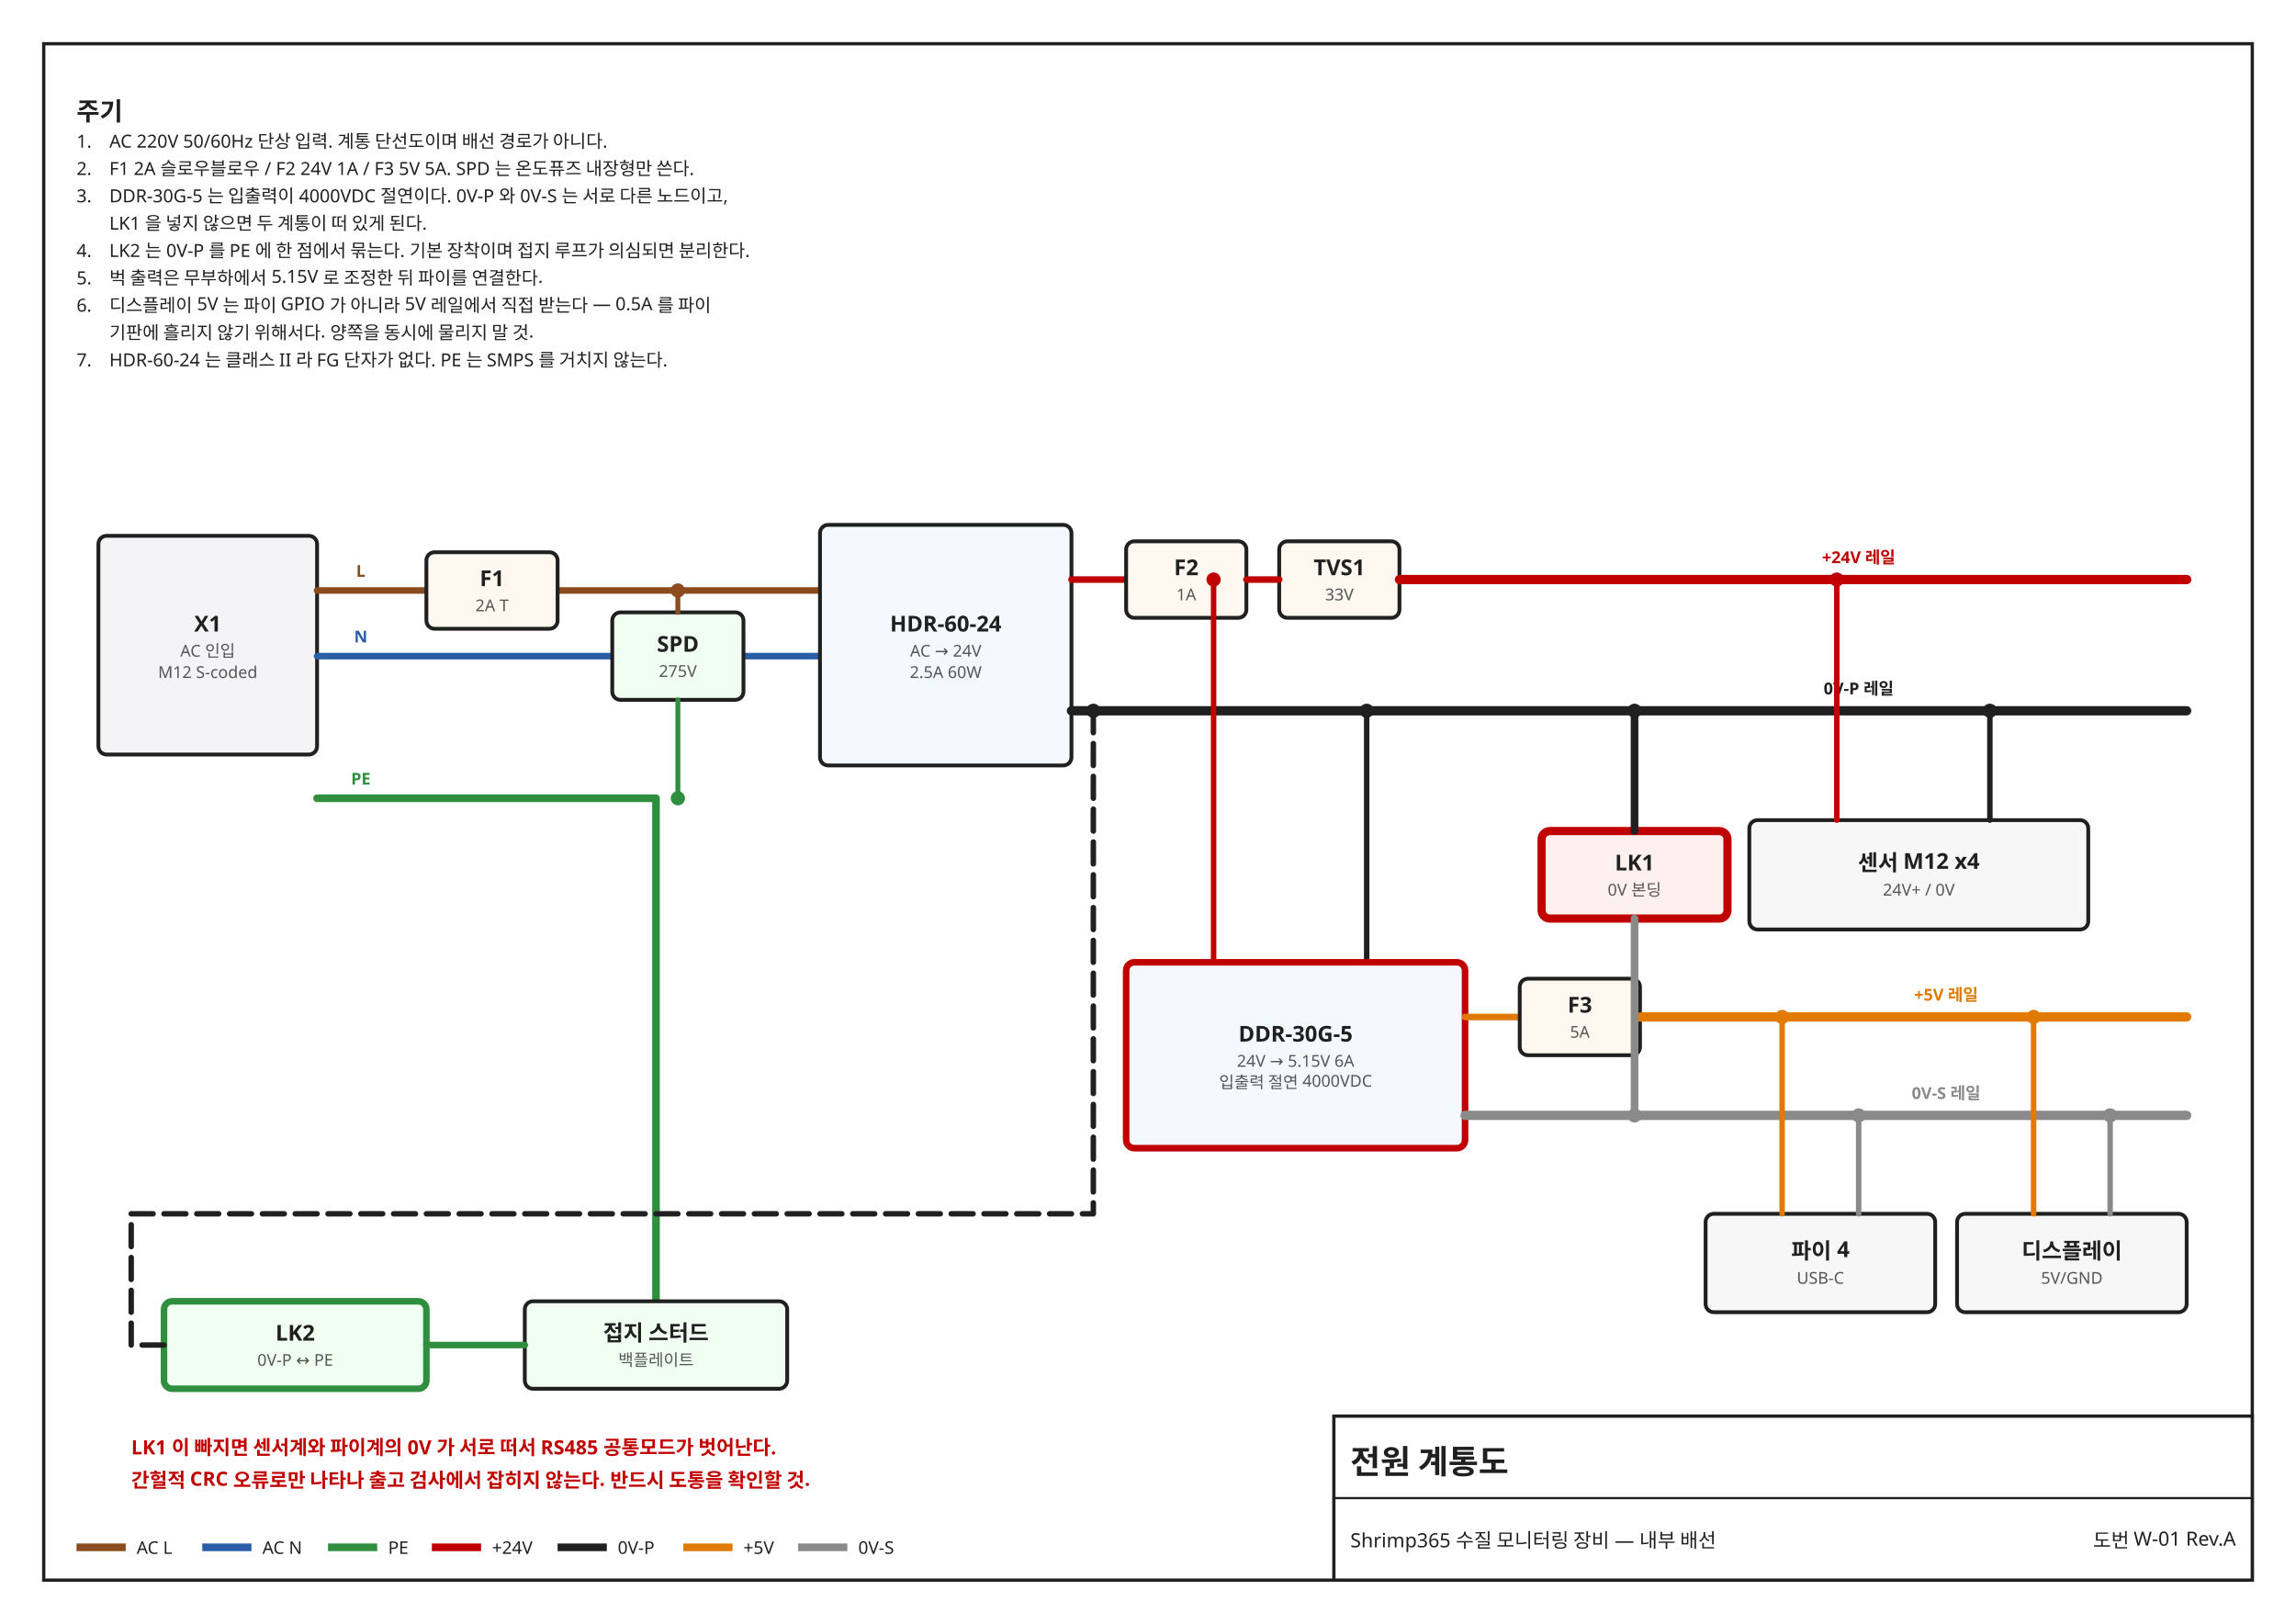
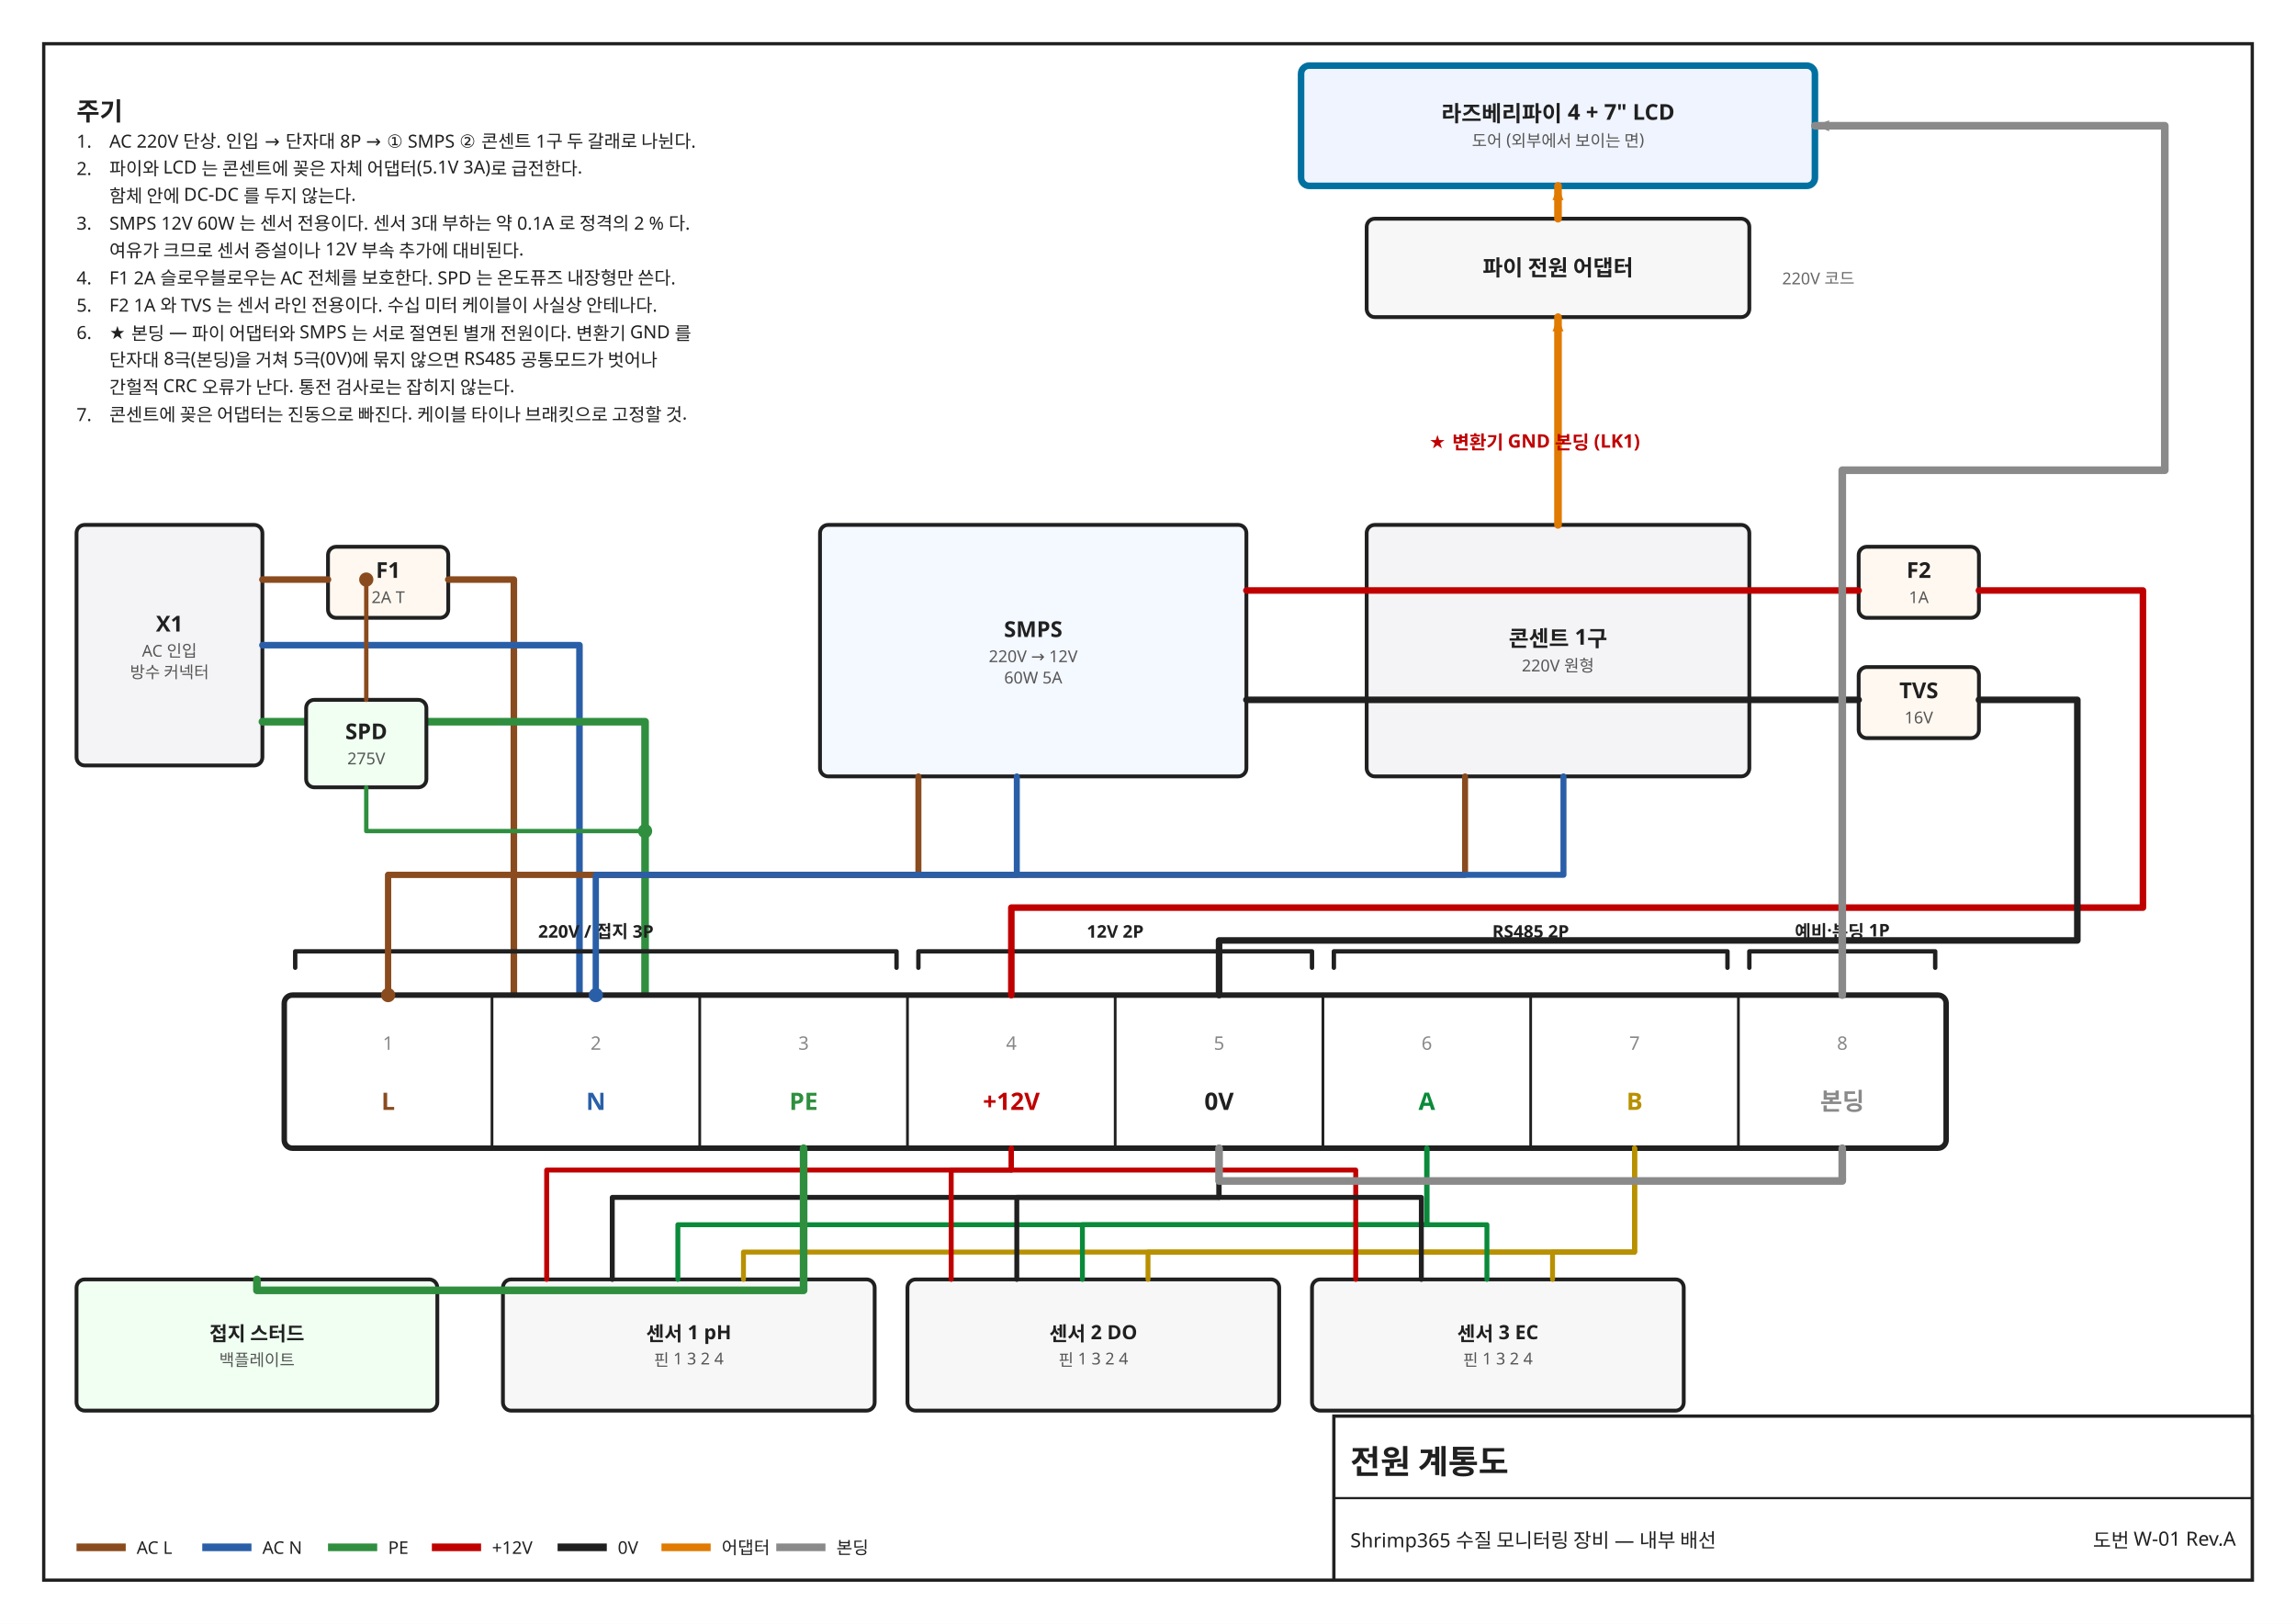
<svg xmlns="http://www.w3.org/2000/svg" width="420mm" height="297mm" viewBox="0 0 420 297">
  <rect x="0" y="0" width="420" height="297" fill="#ffffff" />
  <rect x="8" y="8" width="404" height="281" fill="none" stroke="#202020" stroke-width="0.6" />
-   <rect x="18.00" y="98.00" width="40.00" height="40.00" fill="#f4f4f6" stroke="#202020" stroke-width="0.70" rx="1.5" />
-   <text x="38.00" y="115.50" font-family="sans-serif" font-size="4.00" text-anchor="middle" fill="#202020" font-weight="bold">X1</text>
-   <text x="38.00" y="120.10" font-family="sans-serif" font-size="3.00" text-anchor="middle" fill="#555" font-weight="normal">AC 인입</text>
-   <text x="38.00" y="124.00" font-family="sans-serif" font-size="3.00" text-anchor="middle" fill="#555" font-weight="normal">M12 S-coded</text>
-   <path d="M 58.00 108.00 L 150.00 108.00" fill="none" stroke="#8a4b1e" stroke-width="1.20" stroke-linejoin="round" stroke-linecap="round" />
-   <path d="M 58.00 120.00 L 150.00 120.00" fill="none" stroke="#2a5fa8" stroke-width="1.20" stroke-linejoin="round" stroke-linecap="round" />
-   <path d="M 58.00 146.00 L 120.00 146.00 L 120.00 238.00" fill="none" stroke="#2f8f3f" stroke-width="1.40" stroke-linejoin="round" stroke-linecap="round" />
-   <rect x="63.95" y="101.90" width="4.10" height="4.6" fill="#ffffff" opacity="0.92" />
-   <text x="66.00" y="105.50" font-family="sans-serif" font-size="3.00" text-anchor="middle" fill="#8a4b1e" font-weight="bold">L</text>
-   <rect x="63.95" y="113.90" width="4.10" height="4.6" fill="#ffffff" opacity="0.92" />
-   <text x="66.00" y="117.50" font-family="sans-serif" font-size="3.00" text-anchor="middle" fill="#2a5fa8" font-weight="bold">N</text>
-   <rect x="62.90" y="139.90" width="6.20" height="4.6" fill="#ffffff" opacity="0.92" />
-   <text x="66.00" y="143.50" font-family="sans-serif" font-size="3.00" text-anchor="middle" fill="#2f8f3f" font-weight="bold">PE</text>
-   <rect x="78.00" y="101.00" width="24.00" height="14.00" fill="#fff8f0" stroke="#202020" stroke-width="0.70" rx="1.5" />
-   <text x="90.00" y="107.20" font-family="sans-serif" font-size="4.00" text-anchor="middle" fill="#202020" font-weight="bold">F1</text>
-   <text x="90.00" y="111.80" font-family="sans-serif" font-size="3.00" text-anchor="middle" fill="#555" font-weight="normal">2A T</text>
-   <rect x="112.00" y="112.00" width="24.00" height="16.00" fill="#f0fff2" stroke="#202020" stroke-width="0.70" rx="1.5" />
-   <text x="124.00" y="119.20" font-family="sans-serif" font-size="4.00" text-anchor="middle" fill="#202020" font-weight="bold">SPD</text>
-   <text x="124.00" y="123.80" font-family="sans-serif" font-size="3.00" text-anchor="middle" fill="#555" font-weight="normal">275V</text>
-   <path d="M 124.00 108.00 L 124.00 112.00" fill="none" stroke="#8a4b1e" stroke-width="0.90" stroke-linejoin="round" stroke-linecap="round" />
-   <circle cx="124.00" cy="108.00" r="1.30" fill="#8a4b1e" />
-   <path d="M 124.00 128.00 L 124.00 146.00" fill="none" stroke="#2f8f3f" stroke-width="0.90" stroke-linejoin="round" stroke-linecap="round" />
-   <circle cx="124.00" cy="146.00" r="1.30" fill="#2f8f3f" />
-   <rect x="150.00" y="96.00" width="46.00" height="44.00" fill="#f4f8ff" stroke="#202020" stroke-width="0.70" rx="1.5" />
-   <text x="173.00" y="115.50" font-family="sans-serif" font-size="4.00" text-anchor="middle" fill="#202020" font-weight="bold">HDR-60-24</text>
-   <text x="173.00" y="120.10" font-family="sans-serif" font-size="3.00" text-anchor="middle" fill="#555" font-weight="normal">AC → 24V</text>
-   <text x="173.00" y="124.00" font-family="sans-serif" font-size="3.00" text-anchor="middle" fill="#555" font-weight="normal">2.5A  60W</text>
-   <path d="M 196.00 106.00 L 206.00 106.00" fill="none" stroke="#c00000" stroke-width="1.20" stroke-linejoin="round" stroke-linecap="round" />
-   <rect x="206.00" y="99.00" width="22.00" height="14.00" fill="#fff8f0" stroke="#202020" stroke-width="0.70" rx="1.5" />
-   <text x="217.00" y="105.20" font-family="sans-serif" font-size="4.00" text-anchor="middle" fill="#202020" font-weight="bold">F2</text>
-   <text x="217.00" y="109.80" font-family="sans-serif" font-size="3.00" text-anchor="middle" fill="#555" font-weight="normal">1A</text>
-   <rect x="234.00" y="99.00" width="22.00" height="14.00" fill="#fff8f0" stroke="#202020" stroke-width="0.70" rx="1.5" />
-   <text x="245.00" y="105.20" font-family="sans-serif" font-size="4.00" text-anchor="middle" fill="#202020" font-weight="bold">TVS1</text>
-   <text x="245.00" y="109.80" font-family="sans-serif" font-size="3.00" text-anchor="middle" fill="#555" font-weight="normal">33V</text>
-   <path d="M 228.00 106.00 L 234.00 106.00" fill="none" stroke="#c00000" stroke-width="1.20" stroke-linejoin="round" stroke-linecap="round" />
-   <path d="M 256.00 106.00 L 400.00 106.00" fill="none" stroke="#c00000" stroke-width="1.70" stroke-linejoin="round" stroke-linecap="round" />
-   <path d="M 196.00 130.00 L 400.00 130.00" fill="none" stroke="#202020" stroke-width="1.70" stroke-linejoin="round" stroke-linecap="round" />
-   <rect x="331.65" y="99.40" width="16.70" height="4.6" fill="#ffffff" opacity="0.92" />
-   <text x="340.00" y="103.00" font-family="sans-serif" font-size="3.00" text-anchor="middle" fill="#c00000" font-weight="bold">+24V 레일</text>
-   <rect x="331.65" y="123.40" width="16.70" height="4.6" fill="#ffffff" opacity="0.92" />
-   <text x="340.00" y="127.00" font-family="sans-serif" font-size="3.00" text-anchor="middle" fill="#202020" font-weight="bold">0V-P 레일</text>
-   <rect x="320.00" y="150.00" width="62.00" height="20.00" fill="#f7f7f7" stroke="#202020" stroke-width="0.70" rx="1.5" />
-   <text x="351.00" y="159.20" font-family="sans-serif" font-size="4.00" text-anchor="middle" fill="#202020" font-weight="bold">센서 M12 x4</text>
-   <text x="351.00" y="163.80" font-family="sans-serif" font-size="3.00" text-anchor="middle" fill="#555" font-weight="normal">24V+ / 0V</text>
-   <path d="M 336.00 106.00 L 336.00 150.00" fill="none" stroke="#c00000" stroke-width="1.00" stroke-linejoin="round" stroke-linecap="round" />
-   <circle cx="336.00" cy="106.00" r="1.30" fill="#c00000" />
-   <path d="M 364.00 130.00 L 364.00 150.00" fill="none" stroke="#202020" stroke-width="1.00" stroke-linejoin="round" stroke-linecap="round" />
-   <circle cx="364.00" cy="130.00" r="1.30" fill="#202020" />
-   <path d="M 222.00 106.00 L 222.00 176.00" fill="none" stroke="#c00000" stroke-width="1.00" stroke-linejoin="round" stroke-linecap="round" />
-   <circle cx="222.00" cy="106.00" r="1.30" fill="#c00000" />
-   <path d="M 250.00 130.00 L 250.00 176.00" fill="none" stroke="#202020" stroke-width="1.00" stroke-linejoin="round" stroke-linecap="round" />
-   <circle cx="250.00" cy="130.00" r="1.30" fill="#202020" />
-   <rect x="206.00" y="176.00" width="62.00" height="34.00" fill="#f4f8ff" stroke="#c00000" stroke-width="1.20" rx="1.5" />
-   <text x="237.00" y="190.50" font-family="sans-serif" font-size="4.00" text-anchor="middle" fill="#202020" font-weight="bold">DDR-30G-5</text>
-   <text x="237.00" y="195.10" font-family="sans-serif" font-size="3.00" text-anchor="middle" fill="#555" font-weight="normal">24V → 5.15V  6A</text>
-   <text x="237.00" y="199.00" font-family="sans-serif" font-size="3.00" text-anchor="middle" fill="#555" font-weight="normal">입출력 절연 4000VDC</text>
-   <path d="M 268.00 186.00 L 278.00 186.00" fill="none" stroke="#e07a00" stroke-width="1.20" stroke-linejoin="round" stroke-linecap="round" />
-   <rect x="278.00" y="179.00" width="22.00" height="14.00" fill="#fff8f0" stroke="#202020" stroke-width="0.70" rx="1.5" />
-   <text x="289.00" y="185.20" font-family="sans-serif" font-size="4.00" text-anchor="middle" fill="#202020" font-weight="bold">F3</text>
-   <text x="289.00" y="189.80" font-family="sans-serif" font-size="3.00" text-anchor="middle" fill="#555" font-weight="normal">5A</text>
-   <path d="M 300.00 186.00 L 400.00 186.00" fill="none" stroke="#e07a00" stroke-width="1.70" stroke-linejoin="round" stroke-linecap="round" />
-   <path d="M 268.00 204.00 L 400.00 204.00" fill="none" stroke="#8a8a8a" stroke-width="1.70" stroke-linejoin="round" stroke-linecap="round" />
-   <rect x="348.70" y="179.40" width="14.60" height="4.6" fill="#ffffff" opacity="0.92" />
-   <text x="356.00" y="183.00" font-family="sans-serif" font-size="3.00" text-anchor="middle" fill="#e07a00" font-weight="bold">+5V 레일</text>
-   <rect x="347.65" y="197.40" width="16.70" height="4.6" fill="#ffffff" opacity="0.92" />
-   <text x="356.00" y="201.00" font-family="sans-serif" font-size="3.00" text-anchor="middle" fill="#8a8a8a" font-weight="bold">0V-S 레일</text>
-   <rect x="312.00" y="222.00" width="42.00" height="18.00" fill="#f7f7f7" stroke="#202020" stroke-width="0.70" rx="1.5" />
-   <text x="333.00" y="230.20" font-family="sans-serif" font-size="4.00" text-anchor="middle" fill="#202020" font-weight="bold">파이 4</text>
-   <text x="333.00" y="234.80" font-family="sans-serif" font-size="3.00" text-anchor="middle" fill="#555" font-weight="normal">USB-C</text>
-   <rect x="358.00" y="222.00" width="42.00" height="18.00" fill="#f7f7f7" stroke="#202020" stroke-width="0.70" rx="1.5" />
-   <text x="379.00" y="230.20" font-family="sans-serif" font-size="4.00" text-anchor="middle" fill="#202020" font-weight="bold">디스플레이</text>
-   <text x="379.00" y="234.80" font-family="sans-serif" font-size="3.00" text-anchor="middle" fill="#555" font-weight="normal">5V/GND</text>
-   <path d="M 326.00 186.00 L 326.00 222.00" fill="none" stroke="#e07a00" stroke-width="1.00" stroke-linejoin="round" stroke-linecap="round" />
-   <circle cx="326.00" cy="186.00" r="1.30" fill="#e07a00" />
-   <path d="M 372.00 186.00 L 372.00 222.00" fill="none" stroke="#e07a00" stroke-width="1.00" stroke-linejoin="round" stroke-linecap="round" />
-   <circle cx="372.00" cy="186.00" r="1.30" fill="#e07a00" />
-   <path d="M 340.00 204.00 L 340.00 222.00" fill="none" stroke="#8a8a8a" stroke-width="1.00" stroke-linejoin="round" stroke-linecap="round" />
-   <circle cx="340.00" cy="204.00" r="1.30" fill="#8a8a8a" />
-   <path d="M 386.00 204.00 L 386.00 222.00" fill="none" stroke="#8a8a8a" stroke-width="1.00" stroke-linejoin="round" stroke-linecap="round" />
-   <circle cx="386.00" cy="204.00" r="1.30" fill="#8a8a8a" />
-   <rect x="282.00" y="152.00" width="34.00" height="16.00" fill="#fff0f0" stroke="#c00000" stroke-width="1.50" rx="1.5" />
-   <text x="299.00" y="159.20" font-family="sans-serif" font-size="4.00" text-anchor="middle" fill="#202020" font-weight="bold">LK1</text>
-   <text x="299.00" y="163.80" font-family="sans-serif" font-size="3.00" text-anchor="middle" fill="#555" font-weight="normal">0V 본딩</text>
-   <path d="M 299.00 130.00 L 299.00 152.00" fill="none" stroke="#202020" stroke-width="1.40" stroke-linejoin="round" stroke-linecap="round" />
-   <circle cx="299.00" cy="130.00" r="1.30" fill="#202020" />
-   <path d="M 299.00 168.00 L 299.00 204.00" fill="none" stroke="#8a8a8a" stroke-width="1.40" stroke-linejoin="round" stroke-linecap="round" />
-   <circle cx="299.00" cy="204.00" r="1.30" fill="#8a8a8a" />
-   <rect x="96.00" y="238.00" width="48.00" height="16.00" fill="#f0fff2" stroke="#202020" stroke-width="0.70" rx="1.5" />
-   <text x="120.00" y="245.20" font-family="sans-serif" font-size="4.00" text-anchor="middle" fill="#202020" font-weight="bold">접지 스터드</text>
-   <text x="120.00" y="249.80" font-family="sans-serif" font-size="3.00" text-anchor="middle" fill="#555" font-weight="normal">백플레이트</text>
-   <rect x="30.00" y="238.00" width="48.00" height="16.00" fill="#f0fff2" stroke="#2f8f3f" stroke-width="1.20" rx="1.5" />
-   <text x="54.00" y="245.20" font-family="sans-serif" font-size="4.00" text-anchor="middle" fill="#202020" font-weight="bold">LK2</text>
-   <text x="54.00" y="249.80" font-family="sans-serif" font-size="3.00" text-anchor="middle" fill="#555" font-weight="normal">0V-P ↔ PE</text>
-   <path d="M 78.00 246.00 L 96.00 246.00" fill="none" stroke="#2f8f3f" stroke-width="1.20" stroke-linejoin="round" stroke-linecap="round" />
-   <path d="M 200.00 130.00 L 200.00 222.00 L 24.00 222.00 L 24.00 246.00 L 30.00 246.00" fill="none" stroke="#202020" stroke-width="1.00" stroke-linejoin="round" stroke-linecap="round" stroke-dasharray="4,2" />
-   <circle cx="200.00" cy="130.00" r="1.30" fill="#202020" />
-   <text x="24.00" y="266.00" font-family="sans-serif" font-size="3.60" text-anchor="start" fill="#c00000" font-weight="bold">LK1 이 빠지면 센서계와 파이계의 0V 가 서로 떠서 RS485 공통모드가 벗어난다.</text>
-   <text x="24.00" y="272.00" font-family="sans-serif" font-size="3.60" text-anchor="start" fill="#c00000" font-weight="bold">간헐적 CRC 오류로만 나타나 출고 검사에서 잡히지 않는다. 반드시 도통을 확인할 것.</text>
+   <rect x="14.00" y="96.00" width="34.00" height="44.00" fill="#f4f4f6" stroke="#202020" stroke-width="0.70" rx="1.5" />
+   <text x="31.00" y="115.50" font-family="sans-serif" font-size="4.00" text-anchor="middle" fill="#202020" font-weight="bold">X1</text>
+   <text x="31.00" y="120.10" font-family="sans-serif" font-size="3.00" text-anchor="middle" fill="#555" font-weight="normal">AC 인입</text>
+   <text x="31.00" y="124.00" font-family="sans-serif" font-size="3.00" text-anchor="middle" fill="#555" font-weight="normal">방수 커넥터</text>
+   <rect x="60.00" y="100.00" width="22.00" height="13.00" fill="#fff8f0" stroke="#202020" stroke-width="0.70" rx="1.5" />
+   <text x="71.00" y="105.70" font-family="sans-serif" font-size="4.00" text-anchor="middle" fill="#202020" font-weight="bold">F1</text>
+   <text x="71.00" y="110.30" font-family="sans-serif" font-size="3.00" text-anchor="middle" fill="#555" font-weight="normal">2A T</text>
+   <path d="M 48.00 106.00 L 60.00 106.00" fill="none" stroke="#8a4b1e" stroke-width="1.20" stroke-linejoin="round" stroke-linecap="round" />
+   <path d="M 82.00 106.00 L 94.00 106.00 L 94.00 182.00" fill="none" stroke="#8a4b1e" stroke-width="1.20" stroke-linejoin="round" stroke-linecap="round" />
+   <path d="M 48.00 118.00 L 106.00 118.00 L 106.00 182.00" fill="none" stroke="#2a5fa8" stroke-width="1.20" stroke-linejoin="round" stroke-linecap="round" />
+   <path d="M 48.00 132.00 L 118.00 132.00 L 118.00 182.00" fill="none" stroke="#2f8f3f" stroke-width="1.40" stroke-linejoin="round" stroke-linecap="round" />
+   <rect x="56.00" y="128.00" width="22.00" height="16.00" fill="#f0fff2" stroke="#202020" stroke-width="0.70" rx="1.5" />
+   <text x="67.00" y="135.20" font-family="sans-serif" font-size="4.00" text-anchor="middle" fill="#202020" font-weight="bold">SPD</text>
+   <text x="67.00" y="139.80" font-family="sans-serif" font-size="3.00" text-anchor="middle" fill="#555" font-weight="normal">275V</text>
+   <path d="M 67.00 128.00 L 67.00 106.00" fill="none" stroke="#8a4b1e" stroke-width="0.80" stroke-linejoin="round" stroke-linecap="round" />
+   <circle cx="67.00" cy="106.00" r="1.30" fill="#8a4b1e" />
+   <path d="M 67.00 144.00 L 67.00 152.00 L 118.00 152.00" fill="none" stroke="#2f8f3f" stroke-width="0.80" stroke-linejoin="round" stroke-linecap="round" />
+   <circle cx="118.00" cy="152.00" r="1.30" fill="#2f8f3f" />
+   <rect x="52.00" y="182.00" width="304.00" height="28.00" fill="#ffffff" stroke="#202020" stroke-width="1.00" rx="1.5" />
+   <text x="204.00" y="197.40" font-family="sans-serif" font-size="4.00" text-anchor="middle" fill="#202020" font-weight="bold" />
+   <text x="71.00" y="192.00" font-family="sans-serif" font-size="3.40" text-anchor="middle" fill="#888" font-weight="normal">1</text>
+   <text x="71.00" y="203.00" font-family="sans-serif" font-size="4.40" text-anchor="middle" fill="#8a4b1e" font-weight="bold">L</text>
+   <path d="M 90.00 182.00 L 90.00 210.00" fill="none" stroke="#202020" stroke-width="0.50" stroke-linejoin="round" stroke-linecap="round" />
+   <text x="109.00" y="192.00" font-family="sans-serif" font-size="3.40" text-anchor="middle" fill="#888" font-weight="normal">2</text>
+   <text x="109.00" y="203.00" font-family="sans-serif" font-size="4.40" text-anchor="middle" fill="#2a5fa8" font-weight="bold">N</text>
+   <path d="M 128.00 182.00 L 128.00 210.00" fill="none" stroke="#202020" stroke-width="0.50" stroke-linejoin="round" stroke-linecap="round" />
+   <text x="147.00" y="192.00" font-family="sans-serif" font-size="3.40" text-anchor="middle" fill="#888" font-weight="normal">3</text>
+   <text x="147.00" y="203.00" font-family="sans-serif" font-size="4.40" text-anchor="middle" fill="#2f8f3f" font-weight="bold">PE</text>
+   <path d="M 166.00 182.00 L 166.00 210.00" fill="none" stroke="#202020" stroke-width="0.50" stroke-linejoin="round" stroke-linecap="round" />
+   <text x="185.00" y="192.00" font-family="sans-serif" font-size="3.40" text-anchor="middle" fill="#888" font-weight="normal">4</text>
+   <text x="185.00" y="203.00" font-family="sans-serif" font-size="4.40" text-anchor="middle" fill="#c00000" font-weight="bold">+12V</text>
+   <path d="M 204.00 182.00 L 204.00 210.00" fill="none" stroke="#202020" stroke-width="0.50" stroke-linejoin="round" stroke-linecap="round" />
+   <text x="223.00" y="192.00" font-family="sans-serif" font-size="3.40" text-anchor="middle" fill="#888" font-weight="normal">5</text>
+   <text x="223.00" y="203.00" font-family="sans-serif" font-size="4.40" text-anchor="middle" fill="#202020" font-weight="bold">0V</text>
+   <path d="M 242.00 182.00 L 242.00 210.00" fill="none" stroke="#202020" stroke-width="0.50" stroke-linejoin="round" stroke-linecap="round" />
+   <text x="261.00" y="192.00" font-family="sans-serif" font-size="3.40" text-anchor="middle" fill="#888" font-weight="normal">6</text>
+   <text x="261.00" y="203.00" font-family="sans-serif" font-size="4.40" text-anchor="middle" fill="#0a8a3a" font-weight="bold">A</text>
+   <path d="M 280.00 182.00 L 280.00 210.00" fill="none" stroke="#202020" stroke-width="0.50" stroke-linejoin="round" stroke-linecap="round" />
+   <text x="299.00" y="192.00" font-family="sans-serif" font-size="3.40" text-anchor="middle" fill="#888" font-weight="normal">7</text>
+   <text x="299.00" y="203.00" font-family="sans-serif" font-size="4.40" text-anchor="middle" fill="#b89000" font-weight="bold">B</text>
+   <path d="M 318.00 182.00 L 318.00 210.00" fill="none" stroke="#202020" stroke-width="0.50" stroke-linejoin="round" stroke-linecap="round" />
+   <text x="337.00" y="192.00" font-family="sans-serif" font-size="3.40" text-anchor="middle" fill="#888" font-weight="normal">8</text>
+   <text x="337.00" y="203.00" font-family="sans-serif" font-size="4.40" text-anchor="middle" fill="#8a8a8a" font-weight="bold">본딩</text>
+   <path d="M 54.00 177.00 L 54.00 174.00 L 164.00 174.00 L 164.00 177.00" fill="none" stroke="#202020" stroke-width="0.80" stroke-linejoin="round" stroke-linecap="round" />
+   <text x="109.00" y="171.50" font-family="sans-serif" font-size="3.20" text-anchor="middle" fill="#202020" font-weight="bold">220V / 접지  3P</text>
+   <path d="M 168.00 177.00 L 168.00 174.00 L 240.00 174.00 L 240.00 177.00" fill="none" stroke="#202020" stroke-width="0.80" stroke-linejoin="round" stroke-linecap="round" />
+   <text x="204.00" y="171.50" font-family="sans-serif" font-size="3.20" text-anchor="middle" fill="#202020" font-weight="bold">12V  2P</text>
+   <path d="M 244.00 177.00 L 244.00 174.00 L 316.00 174.00 L 316.00 177.00" fill="none" stroke="#202020" stroke-width="0.80" stroke-linejoin="round" stroke-linecap="round" />
+   <text x="280.00" y="171.50" font-family="sans-serif" font-size="3.20" text-anchor="middle" fill="#202020" font-weight="bold">RS485  2P</text>
+   <path d="M 320.00 177.00 L 320.00 174.00 L 354.00 174.00 L 354.00 177.00" fill="none" stroke="#202020" stroke-width="0.80" stroke-linejoin="round" stroke-linecap="round" />
+   <text x="337.00" y="171.50" font-family="sans-serif" font-size="3.20" text-anchor="middle" fill="#202020" font-weight="bold">예비·본딩 1P</text>
+   <rect x="150.00" y="96.00" width="78.00" height="46.00" fill="#f4f8ff" stroke="#202020" stroke-width="0.70" rx="1.5" />
+   <text x="189.00" y="116.50" font-family="sans-serif" font-size="4.00" text-anchor="middle" fill="#202020" font-weight="bold">SMPS</text>
+   <text x="189.00" y="121.10" font-family="sans-serif" font-size="3.00" text-anchor="middle" fill="#555" font-weight="normal">220V → 12V</text>
+   <text x="189.00" y="125.00" font-family="sans-serif" font-size="3.00" text-anchor="middle" fill="#555" font-weight="normal">60W  5A</text>
+   <rect x="250.00" y="96.00" width="70.00" height="46.00" fill="#f4f4f6" stroke="#202020" stroke-width="0.70" rx="1.5" />
+   <text x="285.00" y="118.20" font-family="sans-serif" font-size="4.00" text-anchor="middle" fill="#202020" font-weight="bold">콘센트 1구</text>
+   <text x="285.00" y="122.80" font-family="sans-serif" font-size="3.00" text-anchor="middle" fill="#555" font-weight="normal">220V 원형</text>
+   <path d="M 71.00 182.00 L 71.00 160.00 L 168.00 160.00 L 168.00 142.00" fill="none" stroke="#8a4b1e" stroke-width="1.10" stroke-linejoin="round" stroke-linecap="round" />
+   <path d="M 109.00 182.00 L 109.00 160.00 L 186.00 160.00 L 186.00 142.00" fill="none" stroke="#2a5fa8" stroke-width="1.10" stroke-linejoin="round" stroke-linecap="round" />
+   <path d="M 71.00 182.00 L 71.00 160.00 L 268.00 160.00 L 268.00 142.00" fill="none" stroke="#8a4b1e" stroke-width="1.10" stroke-linejoin="round" stroke-linecap="round" />
+   <path d="M 109.00 182.00 L 109.00 160.00 L 286.00 160.00 L 286.00 142.00" fill="none" stroke="#2a5fa8" stroke-width="1.10" stroke-linejoin="round" stroke-linecap="round" />
+   <circle cx="71.00" cy="182.00" r="1.30" fill="#8a4b1e" />
+   <circle cx="109.00" cy="182.00" r="1.30" fill="#2a5fa8" />
+   <rect x="340.00" y="100.00" width="22.00" height="13.00" fill="#fff8f0" stroke="#202020" stroke-width="0.70" rx="1.5" />
+   <text x="351.00" y="105.70" font-family="sans-serif" font-size="4.00" text-anchor="middle" fill="#202020" font-weight="bold">F2</text>
+   <text x="351.00" y="110.30" font-family="sans-serif" font-size="3.00" text-anchor="middle" fill="#555" font-weight="normal">1A</text>
+   <rect x="340.00" y="122.00" width="22.00" height="13.00" fill="#fff8f0" stroke="#202020" stroke-width="0.70" rx="1.5" />
+   <text x="351.00" y="127.70" font-family="sans-serif" font-size="4.00" text-anchor="middle" fill="#202020" font-weight="bold">TVS</text>
+   <text x="351.00" y="132.30" font-family="sans-serif" font-size="3.00" text-anchor="middle" fill="#555" font-weight="normal">16V</text>
+   <path d="M 228.00 108.00 L 340.00 108.00" fill="none" stroke="#c00000" stroke-width="1.20" stroke-linejoin="round" stroke-linecap="round" />
+   <path d="M 228.00 128.00 L 340.00 128.00" fill="none" stroke="#202020" stroke-width="1.20" stroke-linejoin="round" stroke-linecap="round" />
+   <path d="M 362.00 108.00 L 392.00 108.00 L 392.00 166.00 L 185.00 166.00 L 185.00 182.00" fill="none" stroke="#c00000" stroke-width="1.20" stroke-linejoin="round" stroke-linecap="round" />
+   <path d="M 362.00 128.00 L 380.00 128.00 L 380.00 172.00 L 223.00 172.00 L 223.00 182.00" fill="none" stroke="#202020" stroke-width="1.20" stroke-linejoin="round" stroke-linecap="round" />
+   <rect x="250.00" y="40.00" width="70.00" height="18.00" fill="#f7f7f7" stroke="#202020" stroke-width="0.70" rx="1.5" />
+   <text x="285.00" y="50.40" font-family="sans-serif" font-size="4.00" text-anchor="middle" fill="#202020" font-weight="bold">파이 전원 어댑터</text>
+   <rect x="238.00" y="12.00" width="94.00" height="22.00" fill="#f0f4ff" stroke="#0070a0" stroke-width="1.20" rx="1.5" />
+   <text x="285.00" y="22.20" font-family="sans-serif" font-size="4.00" text-anchor="middle" fill="#202020" font-weight="bold">라즈베리파이 4 + 7" LCD</text>
+   <text x="285.00" y="26.80" font-family="sans-serif" font-size="3.00" text-anchor="middle" fill="#555" font-weight="normal">도어 (외부에서 보이는 면)</text>
+   <path d="M 285.00 96.00 L 285.00 58.00" fill="none" stroke="#e07a00" stroke-width="1.40" stroke-linejoin="round" stroke-linecap="round" />
+   <polygon points="285.00,58.00 286.00,60.60 284.00,60.60" fill="#e07a00" />
+   <path d="M 285.00 40.00 L 285.00 34.00" fill="none" stroke="#e07a00" stroke-width="1.40" stroke-linejoin="round" stroke-linecap="round" />
+   <polygon points="285.00,34.00 286.00,36.60 284.00,36.60" fill="#e07a00" />
+   <text x="326.00" y="52.00" font-family="sans-serif" font-size="3.00" text-anchor="start" fill="#666" font-weight="normal">220V 코드</text>
+   <rect x="92.00" y="234.00" width="68.00" height="24.00" fill="#f7f7f7" stroke="#202020" stroke-width="0.70" rx="1.5" />
+   <text x="126.00" y="245.20" font-family="sans-serif" font-size="3.60" text-anchor="middle" fill="#202020" font-weight="bold">센서 1  pH</text>
+   <text x="126.00" y="249.80" font-family="sans-serif" font-size="3.00" text-anchor="middle" fill="#555" font-weight="normal">핀  1  3  2  4</text>
+   <path d="M 185.00 210.00 L 185.00 214.00 L 100.00 214.00 L 100.00 234.00" fill="none" stroke="#c00000" stroke-width="0.90" stroke-linejoin="round" stroke-linecap="round" />
+   <path d="M 223.00 210.00 L 223.00 219.00 L 112.00 219.00 L 112.00 234.00" fill="none" stroke="#202020" stroke-width="0.90" stroke-linejoin="round" stroke-linecap="round" />
+   <path d="M 261.00 210.00 L 261.00 224.00 L 124.00 224.00 L 124.00 234.00" fill="none" stroke="#0a8a3a" stroke-width="0.90" stroke-linejoin="round" stroke-linecap="round" />
+   <path d="M 299.00 210.00 L 299.00 229.00 L 136.00 229.00 L 136.00 234.00" fill="none" stroke="#b89000" stroke-width="0.90" stroke-linejoin="round" stroke-linecap="round" />
+   <rect x="166.00" y="234.00" width="68.00" height="24.00" fill="#f7f7f7" stroke="#202020" stroke-width="0.70" rx="1.5" />
+   <text x="200.00" y="245.20" font-family="sans-serif" font-size="3.60" text-anchor="middle" fill="#202020" font-weight="bold">센서 2  DO</text>
+   <text x="200.00" y="249.80" font-family="sans-serif" font-size="3.00" text-anchor="middle" fill="#555" font-weight="normal">핀  1  3  2  4</text>
+   <path d="M 185.00 210.00 L 185.00 214.00 L 174.00 214.00 L 174.00 234.00" fill="none" stroke="#c00000" stroke-width="0.90" stroke-linejoin="round" stroke-linecap="round" />
+   <path d="M 223.00 210.00 L 223.00 219.00 L 186.00 219.00 L 186.00 234.00" fill="none" stroke="#202020" stroke-width="0.90" stroke-linejoin="round" stroke-linecap="round" />
+   <path d="M 261.00 210.00 L 261.00 224.00 L 198.00 224.00 L 198.00 234.00" fill="none" stroke="#0a8a3a" stroke-width="0.90" stroke-linejoin="round" stroke-linecap="round" />
+   <path d="M 299.00 210.00 L 299.00 229.00 L 210.00 229.00 L 210.00 234.00" fill="none" stroke="#b89000" stroke-width="0.90" stroke-linejoin="round" stroke-linecap="round" />
+   <rect x="240.00" y="234.00" width="68.00" height="24.00" fill="#f7f7f7" stroke="#202020" stroke-width="0.70" rx="1.5" />
+   <text x="274.00" y="245.20" font-family="sans-serif" font-size="3.60" text-anchor="middle" fill="#202020" font-weight="bold">센서 3  EC</text>
+   <text x="274.00" y="249.80" font-family="sans-serif" font-size="3.00" text-anchor="middle" fill="#555" font-weight="normal">핀  1  3  2  4</text>
+   <path d="M 185.00 210.00 L 185.00 214.00 L 248.00 214.00 L 248.00 234.00" fill="none" stroke="#c00000" stroke-width="0.90" stroke-linejoin="round" stroke-linecap="round" />
+   <path d="M 223.00 210.00 L 223.00 219.00 L 260.00 219.00 L 260.00 234.00" fill="none" stroke="#202020" stroke-width="0.90" stroke-linejoin="round" stroke-linecap="round" />
+   <path d="M 261.00 210.00 L 261.00 224.00 L 272.00 224.00 L 272.00 234.00" fill="none" stroke="#0a8a3a" stroke-width="0.90" stroke-linejoin="round" stroke-linecap="round" />
+   <path d="M 299.00 210.00 L 299.00 229.00 L 284.00 229.00 L 284.00 234.00" fill="none" stroke="#b89000" stroke-width="0.90" stroke-linejoin="round" stroke-linecap="round" />
+   <path d="M 223.00 210.00 L 223.00 216.00 L 337.00 216.00 L 337.00 210.00" fill="none" stroke="#8a8a8a" stroke-width="1.40" stroke-linejoin="round" stroke-linecap="round" />
+   <path d="M 337.00 182.00 L 337.00 86.00 L 396.00 86.00 L 396.00 23.00 L 332.00 23.00" fill="none" stroke="#8a8a8a" stroke-width="1.40" stroke-linejoin="round" stroke-linecap="round" />
+   <polygon points="332.00,23.00 334.60,22.00 334.60,24.00" fill="#8a8a8a" />
+   <text x="300.00" y="82.00" font-family="sans-serif" font-size="3.40" text-anchor="end" fill="#c00000" font-weight="bold">★ 변환기 GND 본딩 (LK1)</text>
+   <rect x="14.00" y="234.00" width="66.00" height="24.00" fill="#f0fff2" stroke="#202020" stroke-width="0.70" rx="1.5" />
+   <text x="47.00" y="245.20" font-family="sans-serif" font-size="3.60" text-anchor="middle" fill="#202020" font-weight="bold">접지 스터드</text>
+   <text x="47.00" y="249.80" font-family="sans-serif" font-size="3.00" text-anchor="middle" fill="#555" font-weight="normal">백플레이트</text>
+   <path d="M 147.00 210.00 L 147.00 236.00 L 47.00 236.00 L 47.00 234.00" fill="none" stroke="#2f8f3f" stroke-width="1.40" stroke-linejoin="round" stroke-linecap="round" />
  <rect x="244.00" y="259.00" width="168.00" height="30.00" fill="#fff" stroke="#202020" stroke-width="0.6" />
  <line x1="244.00" y1="274.00" x2="412.00" y2="274.00" stroke="#202020" stroke-width="0.4" />
  <text x="247.00" y="269.50" font-family="sans-serif" font-size="6.00" text-anchor="start" fill="#202020" font-weight="bold">전원 계통도</text>
  <text x="247.00" y="283.00" font-family="sans-serif" font-size="3.60" text-anchor="start" fill="#202020" font-weight="normal">Shrimp365 수질 모니터링 장비 — 내부 배선</text>
  <text x="409.00" y="283.00" font-family="sans-serif" font-size="3.60" text-anchor="end" fill="#202020" font-weight="normal">도번 W-01   Rev.A</text>
  <text x="14.00" y="22.00" font-family="sans-serif" font-size="4.60" text-anchor="start" fill="#202020" font-weight="bold">주기</text>
  <text x="14.00" y="27.00" font-family="sans-serif" font-size="3.30" text-anchor="start" fill="#202020" font-weight="normal">1.</text>
-   <text x="20.00" y="27.00" font-family="sans-serif" font-size="3.30" text-anchor="start" fill="#202020" font-weight="normal">AC 220V 50/60Hz 단상 입력. 계통 단선도이며 배선 경로가 아니다.</text>
+   <text x="20.00" y="27.00" font-family="sans-serif" font-size="3.30" text-anchor="start" fill="#202020" font-weight="normal">AC 220V 단상. 인입 → 단자대 8P → ① SMPS ② 콘센트 1구 두 갈래로 나뉜다.</text>
  <text x="14.00" y="32.00" font-family="sans-serif" font-size="3.30" text-anchor="start" fill="#202020" font-weight="normal">2.</text>
-   <text x="20.00" y="32.00" font-family="sans-serif" font-size="3.30" text-anchor="start" fill="#202020" font-weight="normal">F1 2A 슬로우블로우 / F2 24V 1A / F3 5V 5A. SPD 는 온도퓨즈 내장형만 쓴다.</text>
-   <text x="14.00" y="37.00" font-family="sans-serif" font-size="3.30" text-anchor="start" fill="#202020" font-weight="normal">3.</text>
-   <text x="20.00" y="37.00" font-family="sans-serif" font-size="3.30" text-anchor="start" fill="#202020" font-weight="normal">DDR-30G-5 는 입출력이 4000VDC 절연이다. 0V-P 와 0V-S 는 서로 다른 노드이고,</text>
-   <text x="20.00" y="42.00" font-family="sans-serif" font-size="3.30" text-anchor="start" fill="#202020" font-weight="normal">LK1 을 넣지 않으면 두 계통이 떠 있게 된다.</text>
-   <text x="14.00" y="47.00" font-family="sans-serif" font-size="3.30" text-anchor="start" fill="#202020" font-weight="normal">4.</text>
-   <text x="20.00" y="47.00" font-family="sans-serif" font-size="3.30" text-anchor="start" fill="#202020" font-weight="normal">LK2 는 0V-P 를 PE 에 한 점에서 묶는다. 기본 장착이며 접지 루프가 의심되면 분리한다.</text>
-   <text x="14.00" y="52.00" font-family="sans-serif" font-size="3.30" text-anchor="start" fill="#202020" font-weight="normal">5.</text>
-   <text x="20.00" y="52.00" font-family="sans-serif" font-size="3.30" text-anchor="start" fill="#202020" font-weight="normal">벅 출력은 무부하에서 5.15V 로 조정한 뒤 파이를 연결한다.</text>
-   <text x="14.00" y="57.00" font-family="sans-serif" font-size="3.30" text-anchor="start" fill="#202020" font-weight="normal">6.</text>
-   <text x="20.00" y="57.00" font-family="sans-serif" font-size="3.30" text-anchor="start" fill="#202020" font-weight="normal">디스플레이 5V 는 파이 GPIO 가 아니라 5V 레일에서 직접 받는다 — 0.5A 를 파이</text>
-   <text x="20.00" y="62.00" font-family="sans-serif" font-size="3.30" text-anchor="start" fill="#202020" font-weight="normal">기판에 흘리지 않기 위해서다. 양쪽을 동시에 물리지 말 것.</text>
-   <text x="14.00" y="67.00" font-family="sans-serif" font-size="3.30" text-anchor="start" fill="#202020" font-weight="normal">7.</text>
-   <text x="20.00" y="67.00" font-family="sans-serif" font-size="3.30" text-anchor="start" fill="#202020" font-weight="normal">HDR-60-24 는 클래스 II 라 FG 단자가 없다. PE 는 SMPS 를 거치지 않는다.</text>
+   <text x="20.00" y="32.00" font-family="sans-serif" font-size="3.30" text-anchor="start" fill="#202020" font-weight="normal">파이와 LCD 는 콘센트에 꽂은 자체 어댑터(5.1V 3A)로 급전한다.</text>
+   <text x="20.00" y="37.00" font-family="sans-serif" font-size="3.30" text-anchor="start" fill="#202020" font-weight="normal">함체 안에 DC-DC 를 두지 않는다.</text>
+   <text x="14.00" y="42.00" font-family="sans-serif" font-size="3.30" text-anchor="start" fill="#202020" font-weight="normal">3.</text>
+   <text x="20.00" y="42.00" font-family="sans-serif" font-size="3.30" text-anchor="start" fill="#202020" font-weight="normal">SMPS 12V 60W 는 센서 전용이다. 센서 3대 부하는 약 0.1A 로 정격의 2 % 다.</text>
+   <text x="20.00" y="47.00" font-family="sans-serif" font-size="3.30" text-anchor="start" fill="#202020" font-weight="normal">여유가 크므로 센서 증설이나 12V 부속 추가에 대비된다.</text>
+   <text x="14.00" y="52.00" font-family="sans-serif" font-size="3.30" text-anchor="start" fill="#202020" font-weight="normal">4.</text>
+   <text x="20.00" y="52.00" font-family="sans-serif" font-size="3.30" text-anchor="start" fill="#202020" font-weight="normal">F1 2A 슬로우블로우는 AC 전체를 보호한다. SPD 는 온도퓨즈 내장형만 쓴다.</text>
+   <text x="14.00" y="57.00" font-family="sans-serif" font-size="3.30" text-anchor="start" fill="#202020" font-weight="normal">5.</text>
+   <text x="20.00" y="57.00" font-family="sans-serif" font-size="3.30" text-anchor="start" fill="#202020" font-weight="normal">F2 1A 와 TVS 는 센서 라인 전용이다. 수십 미터 케이블이 사실상 안테나다.</text>
+   <text x="14.00" y="62.00" font-family="sans-serif" font-size="3.30" text-anchor="start" fill="#202020" font-weight="normal">6.</text>
+   <text x="20.00" y="62.00" font-family="sans-serif" font-size="3.30" text-anchor="start" fill="#202020" font-weight="normal">★ 본딩 — 파이 어댑터와 SMPS 는 서로 절연된 별개 전원이다. 변환기 GND 를</text>
+   <text x="20.00" y="67.00" font-family="sans-serif" font-size="3.30" text-anchor="start" fill="#202020" font-weight="normal">단자대 8극(본딩)을 거쳐 5극(0V)에 묶지 않으면 RS485 공통모드가 벗어나</text>
+   <text x="20.00" y="72.00" font-family="sans-serif" font-size="3.30" text-anchor="start" fill="#202020" font-weight="normal">간헐적 CRC 오류가 난다. 통전 검사로는 잡히지 않는다.</text>
+   <text x="14.00" y="77.00" font-family="sans-serif" font-size="3.30" text-anchor="start" fill="#202020" font-weight="normal">7.</text>
+   <text x="20.00" y="77.00" font-family="sans-serif" font-size="3.30" text-anchor="start" fill="#202020" font-weight="normal">콘센트에 꽂은 어댑터는 진동으로 빠진다. 케이블 타이나 브래킷으로 고정할 것.</text>
  <line x1="14.00" y1="283.00" x2="23.00" y2="283.00" stroke="#8a4b1e" stroke-width="1.4" />
  <text x="25.00" y="284.20" font-family="sans-serif" font-size="3.20" text-anchor="start" fill="#202020" font-weight="normal">AC L</text>
  <line x1="37.00" y1="283.00" x2="46.00" y2="283.00" stroke="#2a5fa8" stroke-width="1.4" />
  <text x="48.00" y="284.20" font-family="sans-serif" font-size="3.20" text-anchor="start" fill="#202020" font-weight="normal">AC N</text>
  <line x1="60.00" y1="283.00" x2="69.00" y2="283.00" stroke="#2f8f3f" stroke-width="1.4" />
  <text x="71.00" y="284.20" font-family="sans-serif" font-size="3.20" text-anchor="start" fill="#202020" font-weight="normal">PE</text>
  <line x1="79.00" y1="283.00" x2="88.00" y2="283.00" stroke="#c00000" stroke-width="1.4" />
-   <text x="90.00" y="284.20" font-family="sans-serif" font-size="3.20" text-anchor="start" fill="#202020" font-weight="normal">+24V</text>
+   <text x="90.00" y="284.20" font-family="sans-serif" font-size="3.20" text-anchor="start" fill="#202020" font-weight="normal">+12V</text>
  <line x1="102.00" y1="283.00" x2="111.00" y2="283.00" stroke="#202020" stroke-width="1.4" />
-   <text x="113.00" y="284.20" font-family="sans-serif" font-size="3.20" text-anchor="start" fill="#202020" font-weight="normal">0V-P</text>
-   <line x1="125.00" y1="283.00" x2="134.00" y2="283.00" stroke="#e07a00" stroke-width="1.4" />
-   <text x="136.00" y="284.20" font-family="sans-serif" font-size="3.20" text-anchor="start" fill="#202020" font-weight="normal">+5V</text>
-   <line x1="146.00" y1="283.00" x2="155.00" y2="283.00" stroke="#8a8a8a" stroke-width="1.4" />
-   <text x="157.00" y="284.20" font-family="sans-serif" font-size="3.20" text-anchor="start" fill="#202020" font-weight="normal">0V-S</text>
+   <text x="113.00" y="284.20" font-family="sans-serif" font-size="3.20" text-anchor="start" fill="#202020" font-weight="normal">0V</text>
+   <line x1="121.00" y1="283.00" x2="130.00" y2="283.00" stroke="#e07a00" stroke-width="1.4" />
+   <text x="132.00" y="284.20" font-family="sans-serif" font-size="3.20" text-anchor="start" fill="#202020" font-weight="normal">어댑터</text>
+   <line x1="142.00" y1="283.00" x2="151.00" y2="283.00" stroke="#8a8a8a" stroke-width="1.4" />
+   <text x="153.00" y="284.20" font-family="sans-serif" font-size="3.20" text-anchor="start" fill="#202020" font-weight="normal">본딩</text>
</svg>
